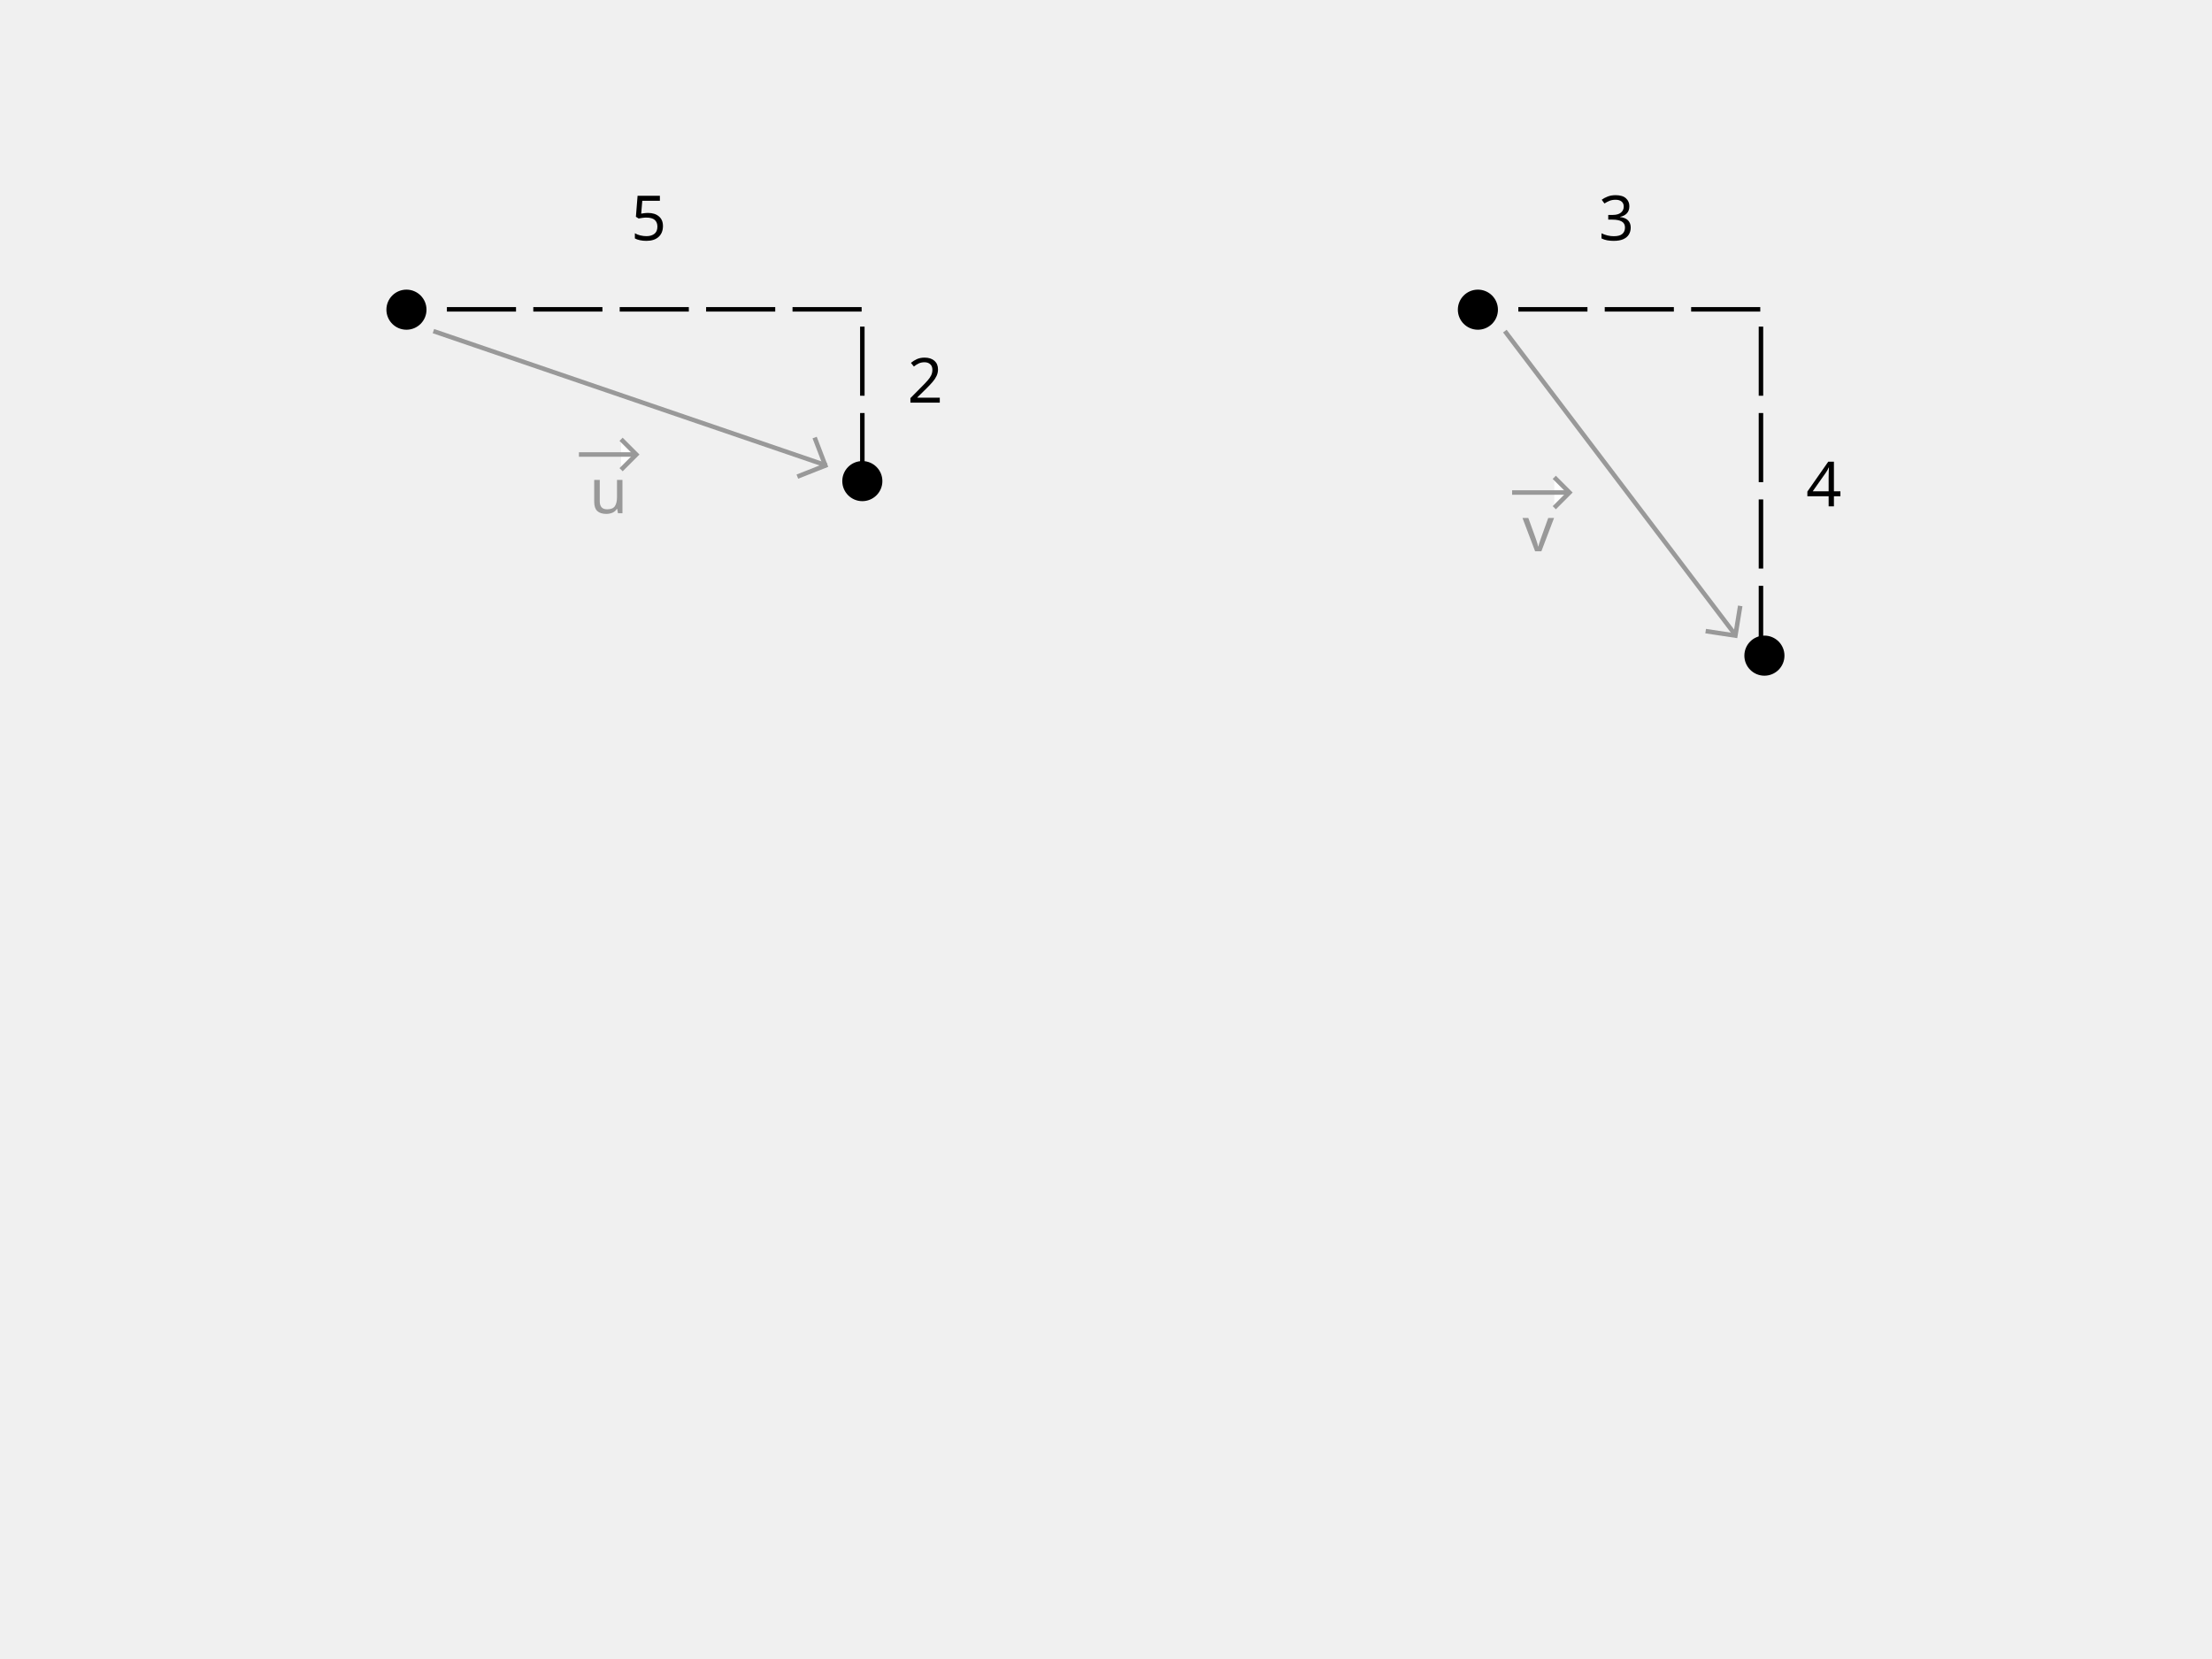
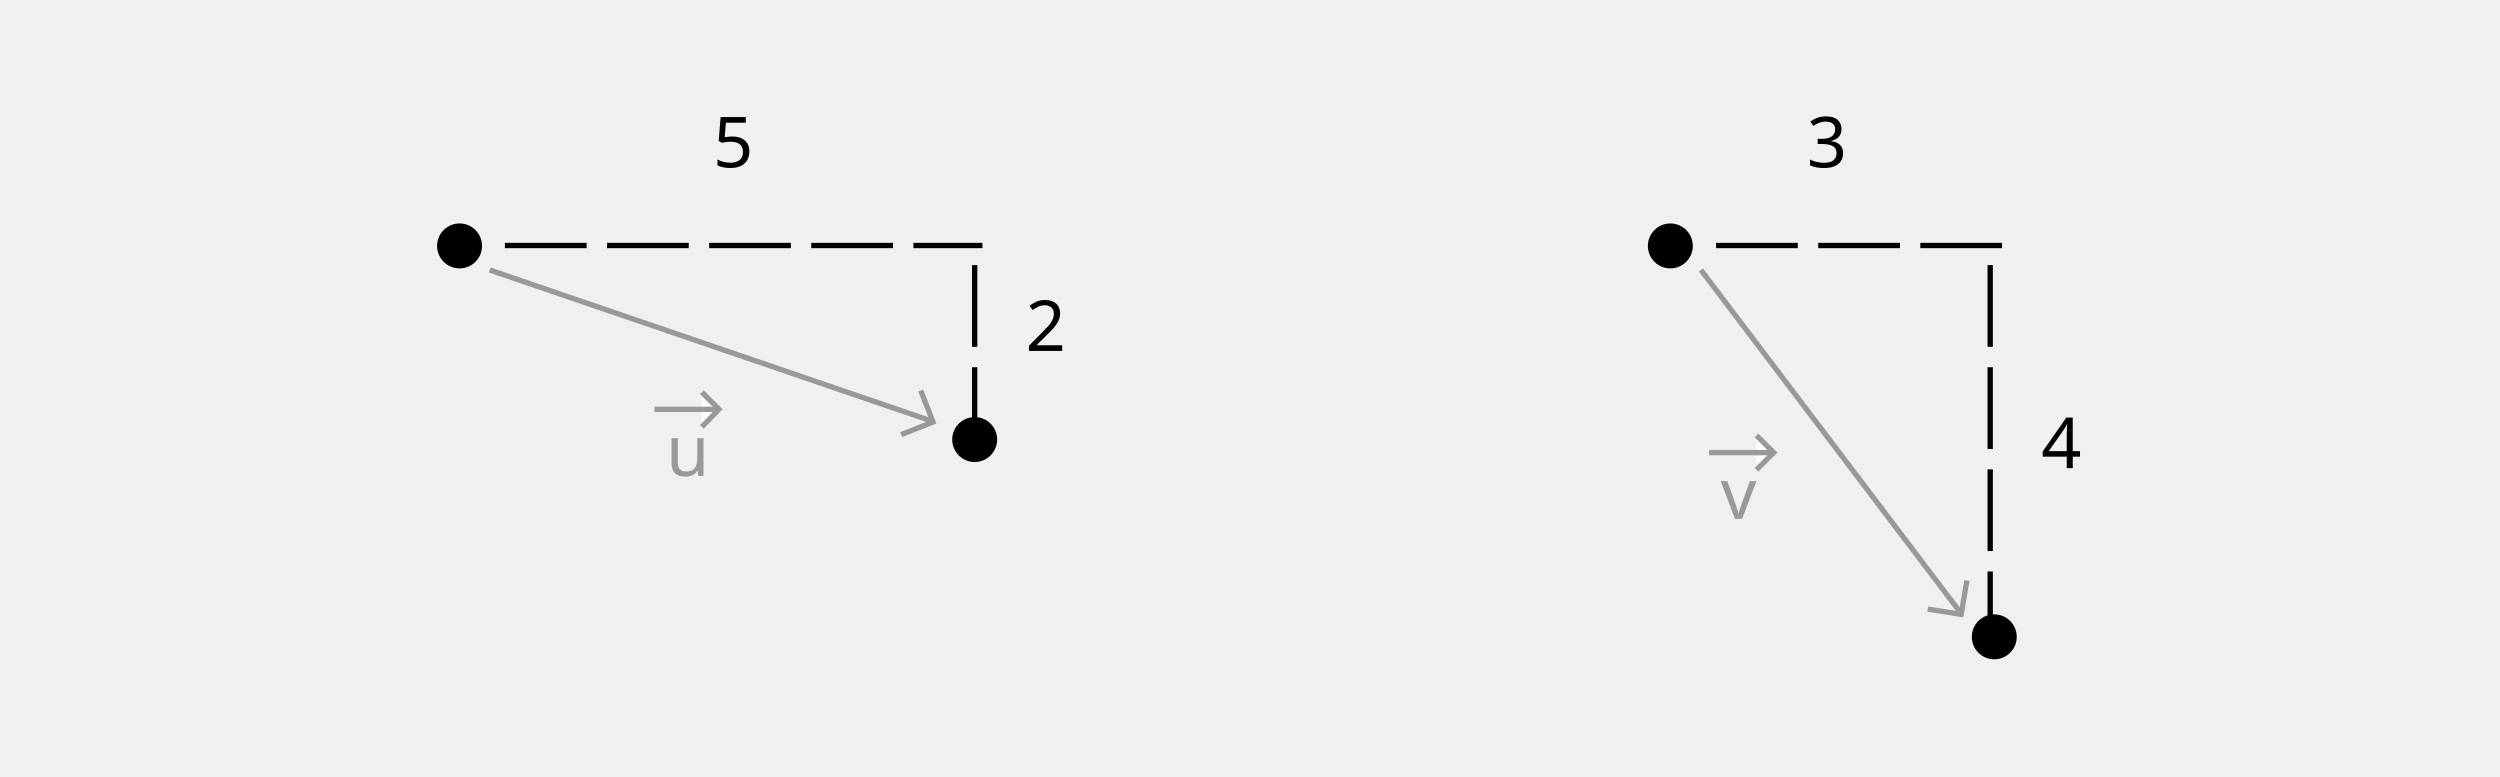
- <svg xmlns="http://www.w3.org/2000/svg" version="1.1" id="Layer_1" x="0px" y="0px" viewBox="0 0 640 480" enable-background="new 0 0 640 480" xml:space="preserve">
-   <circle cx="117.6" cy="89.6" r="5.8" />
-   <line fill="none" stroke="#999999" stroke-width="1.3" x1="125.4" y1="95.8" x2="239.2" y2="134.7" />
-   <text transform="matrix(1 0 0 1 170.5 148.5)" fill="#999999" font-family="'TheSerif-HP5Plain'" font-size="18">u</text>
-   <line fill="none" stroke="#000000" stroke-width="1.3" stroke-dasharray="20,5" x1="129.3" y1="89.5" x2="251.5" y2="89.5" />
-   <line fill="none" stroke="#000000" stroke-width="1.3" stroke-dasharray="20,5" x1="249.5" y1="94.5" x2="249.5" y2="143" />
-   <circle cx="249.5" cy="139.2" r="5.8" />
-   <text transform="matrix(1 0 0 1 262.5498 116.5)" font-family="'TheSerif-HP5Plain'" font-size="18">2</text>
-   <polyline fill="none" stroke="#999999" stroke-width="1.3" points="235.7,126.6 238.8,134.7 230.7,137.9 " />
-   <polyline fill="#FFFFFF" stroke="#999999" stroke-width="1.3" points="179.7,127.1 184.1,131.5 179.7,135.9 " />
-   <line fill="#FFFFFF" stroke="#999999" stroke-width="1.3" x1="184.1" y1="131.5" x2="167.5" y2="131.5" />
-   <text transform="matrix(1 0 0 1 440.5 159.5)" fill="#999999" font-family="'TheSerif-HP5Plain'" font-size="18">v</text>
-   <polyline fill="#FFFFFF" stroke="#999999" stroke-width="1.3" points="449.7,138.1 454.1,142.5 449.7,146.9 " />
-   <line fill="#FFFFFF" stroke="#999999" stroke-width="1.3" x1="454.1" y1="142.5" x2="437.5" y2="142.5" />
-   <text transform="matrix(1 0 0 1 182.5498 69.5)" font-family="'TheSerif-HP5Plain'" font-size="18">5</text>
-   <circle cx="427.6" cy="89.6" r="5.8" />
-   <line fill="none" stroke="#999999" stroke-width="1.3" x1="435.4" y1="95.8" x2="502.1" y2="183.7" />
-   <line fill="none" stroke="#000000" stroke-width="1.3" stroke-dasharray="20,5" x1="439.3" y1="89.5" x2="512.5" y2="89.5" />
-   <line fill="none" stroke="#000000" stroke-width="1.3" stroke-dasharray="20,5" x1="509.5" y1="94.5" x2="509.5" y2="193" />
-   <circle cx="510.5" cy="189.7" r="5.8" />
-   <text transform="matrix(1 0 0 1 522.5498 146.5)" font-family="'TheSerif-HP5Plain'" font-size="18">4</text>
-   <polyline fill="none" stroke="#999999" stroke-width="1.3" points="503.5,175.3 502.1,183.9 493.5,182.6 " />
-   <text transform="matrix(1 0 0 1 462.5498 69.5)" font-family="'TheSerif-HP5Plain'" font-size="18">3</text>
+ <svg xmlns="http://www.w3.org/2000/svg" version="1.1" id="Layer_1" x="0px" y="0px" viewBox="0 192 612 190" enable-background="new 0 192 612 190" xml:space="preserve">
+   <circle cx="112.5" cy="252.2" r="5.5" />
+   <line fill="none" stroke="#999999" stroke-width="1.3" x1="119.9" y1="258.1" x2="228.7" y2="295.3" />
+   <text transform="matrix(1 0 0 1 163.041 308.5034)" fill="#999999" font-family="'ArialMT'" font-size="17.212">u</text>
+   <line fill="none" stroke="#000000" stroke-width="1.3" stroke-dasharray="20,5" x1="123.6" y1="252.1" x2="240.5" y2="252.1" />
+   <line fill="none" stroke="#000000" stroke-width="1.3" stroke-dasharray="20,5" x1="238.6" y1="256.9" x2="238.6" y2="303.2" />
+   <circle cx="238.6" cy="299.6" r="5.5" />
+   <text transform="matrix(1 0 0 1 251.0635 277.9033)" font-family="'ArialMT'" font-size="17.212">2</text>
+   <polyline fill="none" stroke="#999999" stroke-width="1.3" points="225.4,287.6 228.4,295.3 220.6,298.4 " />
+   <polyline fill="#FFFFFF" stroke="#999999" stroke-width="1.3" points="171.8,288 176,292.2 171.8,296.5 " />
+   <line fill="none" stroke="#999999" stroke-width="1.3" x1="176" y1="292.2" x2="160.2" y2="292.2" />
+   <text transform="matrix(1 0 0 1 421.2285 319.022)" fill="#999999" font-family="'ArialMT'" font-size="17.212">v</text>
+   <polyline fill="#FFFFFF" stroke="#999999" stroke-width="1.3" points="430,298.6 434.2,302.8 430,307 " />
+   <line fill="none" stroke="#999999" stroke-width="1.3" x1="434.2" y1="302.8" x2="418.4" y2="302.8" />
+   <text transform="matrix(1 0 0 1 174.5635 232.9595)" font-family="'ArialMT'" font-size="17.212">5</text>
+   <circle cx="408.9" cy="252.2" r="5.5" />
+   <line fill="none" stroke="#999999" stroke-width="1.3" x1="416.4" y1="258.1" x2="480.1" y2="342.2" />
+   <line fill="none" stroke="#000000" stroke-width="1.3" stroke-dasharray="20,5" x1="420.1" y1="252.1" x2="490.1" y2="252.1" />
+   <line fill="none" stroke="#000000" stroke-width="1.3" stroke-dasharray="20,5" x1="487.2" y1="256.9" x2="487.2" y2="351.1" />
+   <circle cx="488.2" cy="347.9" r="5.5" />
+   <text transform="matrix(1 0 0 1 499.6885 306.5908)" font-family="'ArialMT'" font-size="17.212">4</text>
+   <polyline fill="none" stroke="#999999" stroke-width="1.3" points="481.5,334.1 480.1,342.4 471.9,341.1 " />
+   <text transform="matrix(1 0 0 1 442.3135 232.9595)" font-family="'ArialMT'" font-size="17.212">3</text>
</svg>
